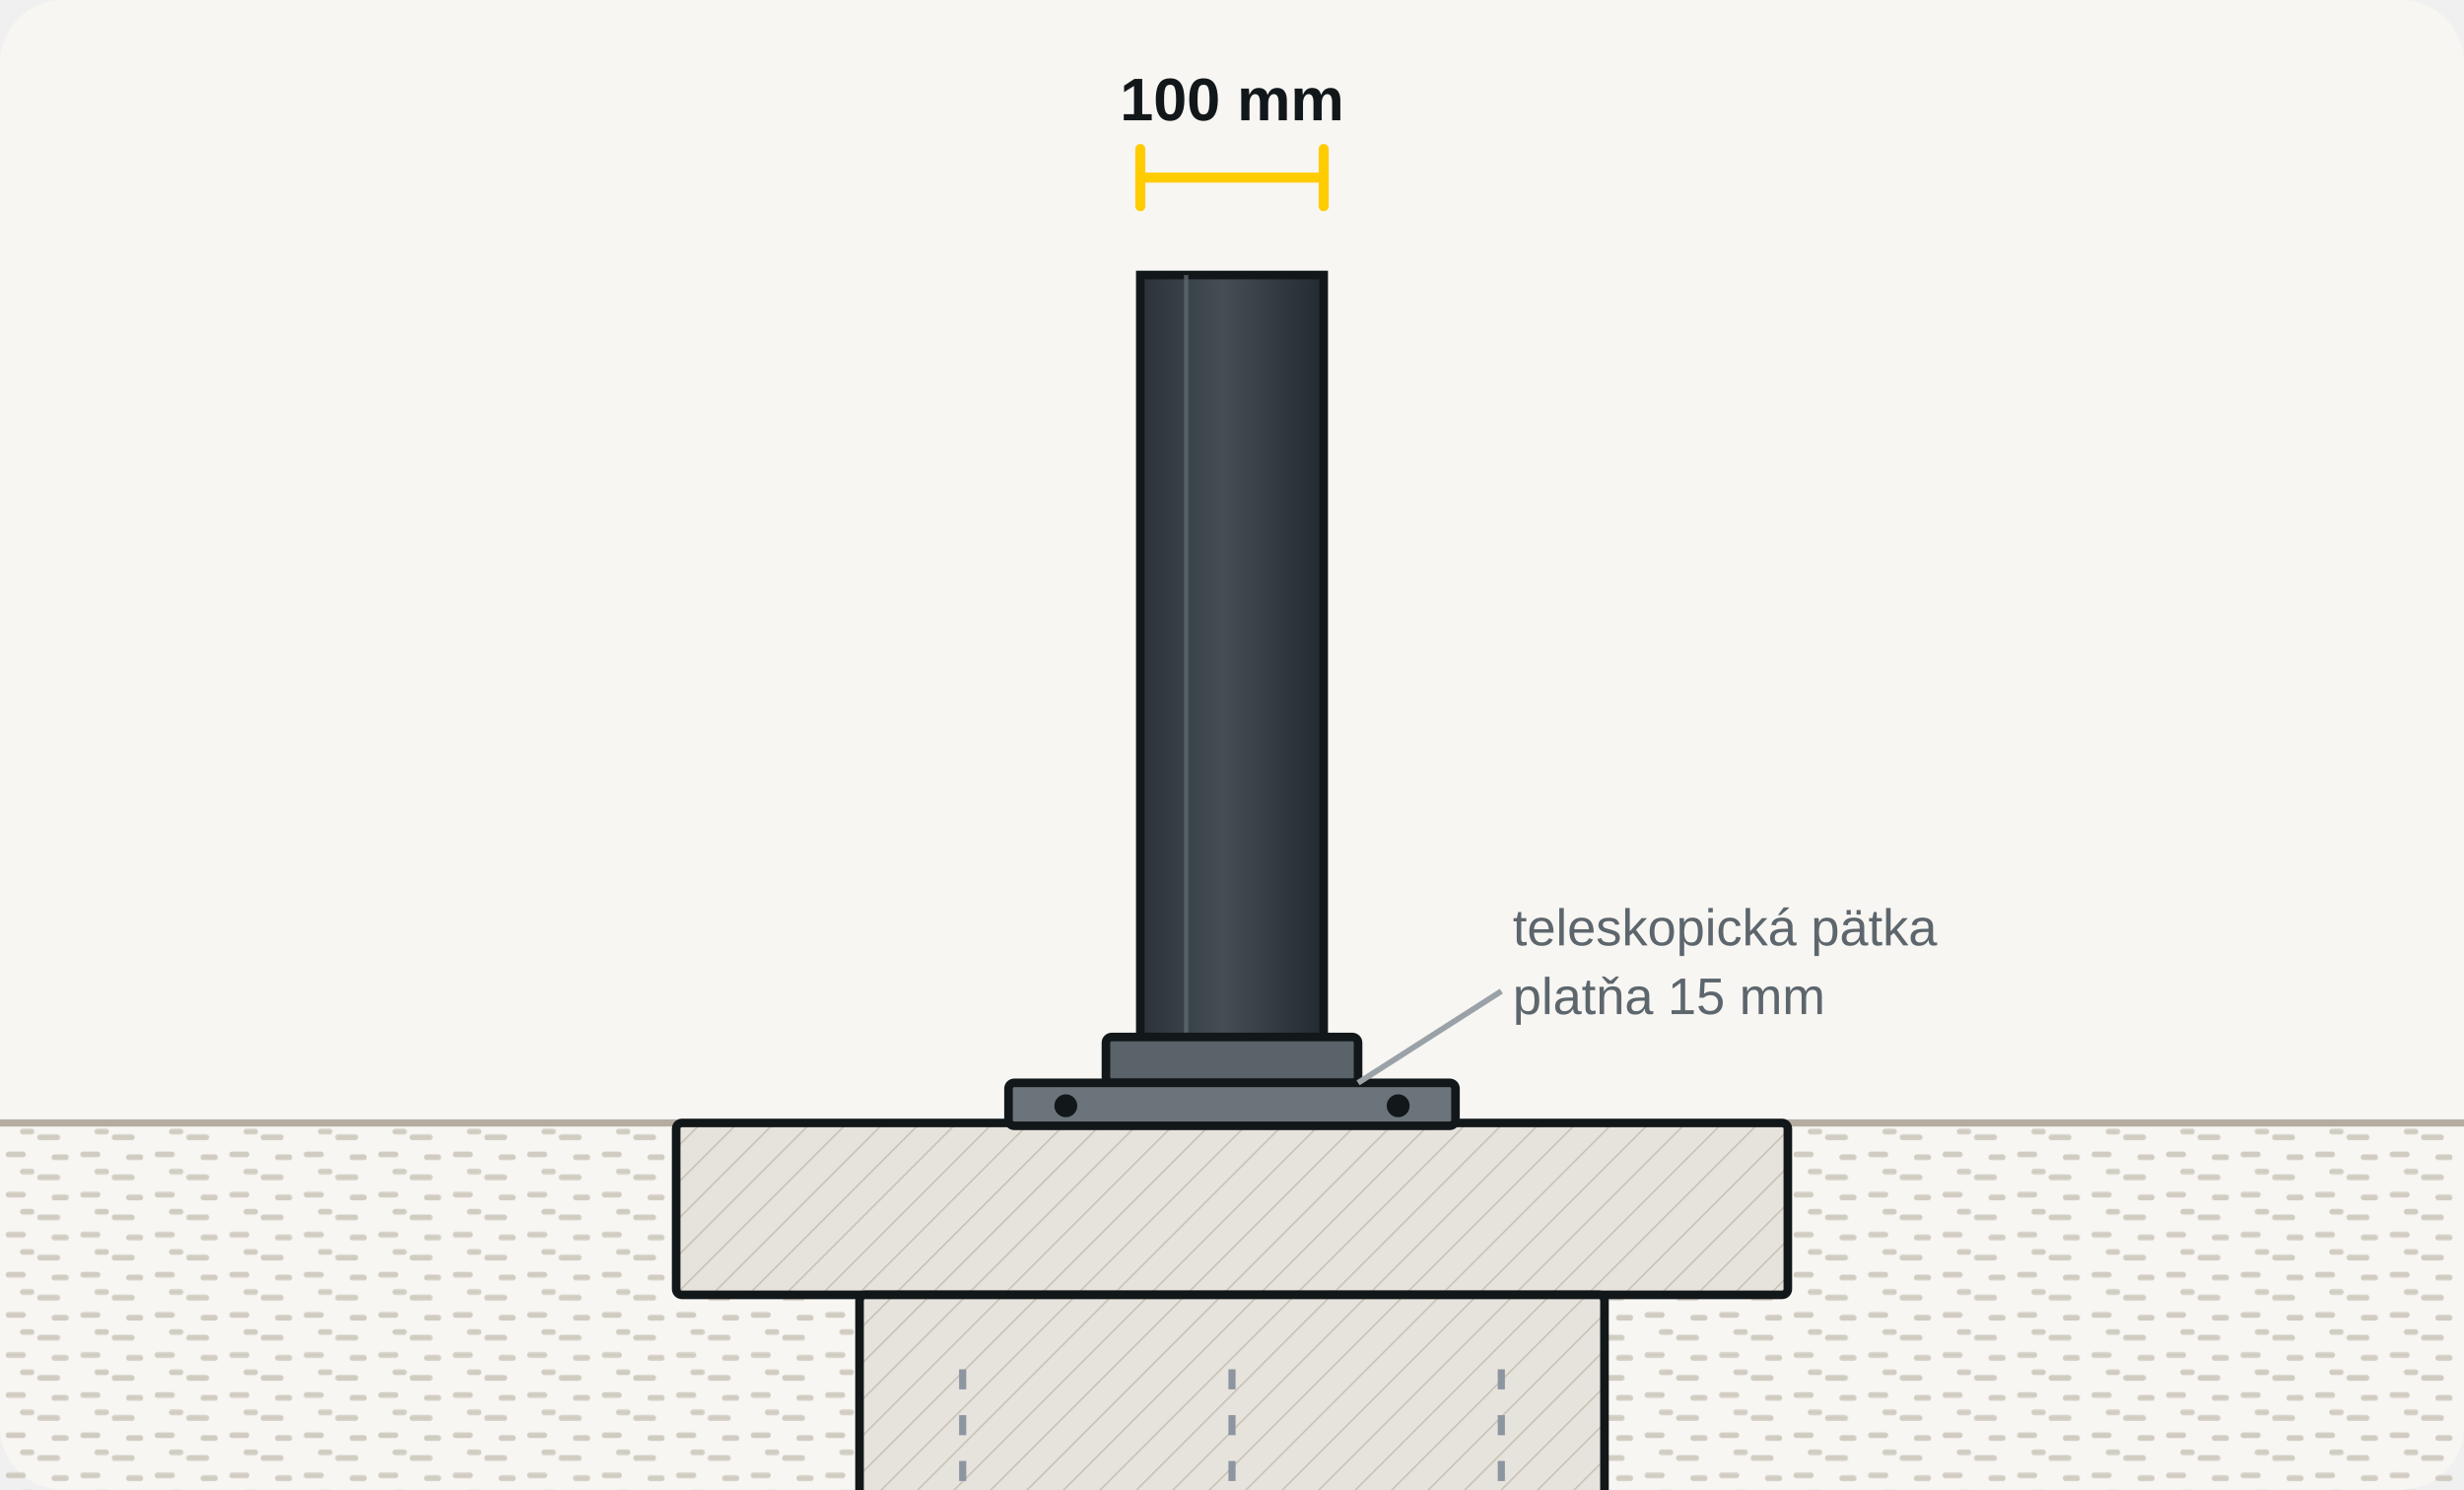
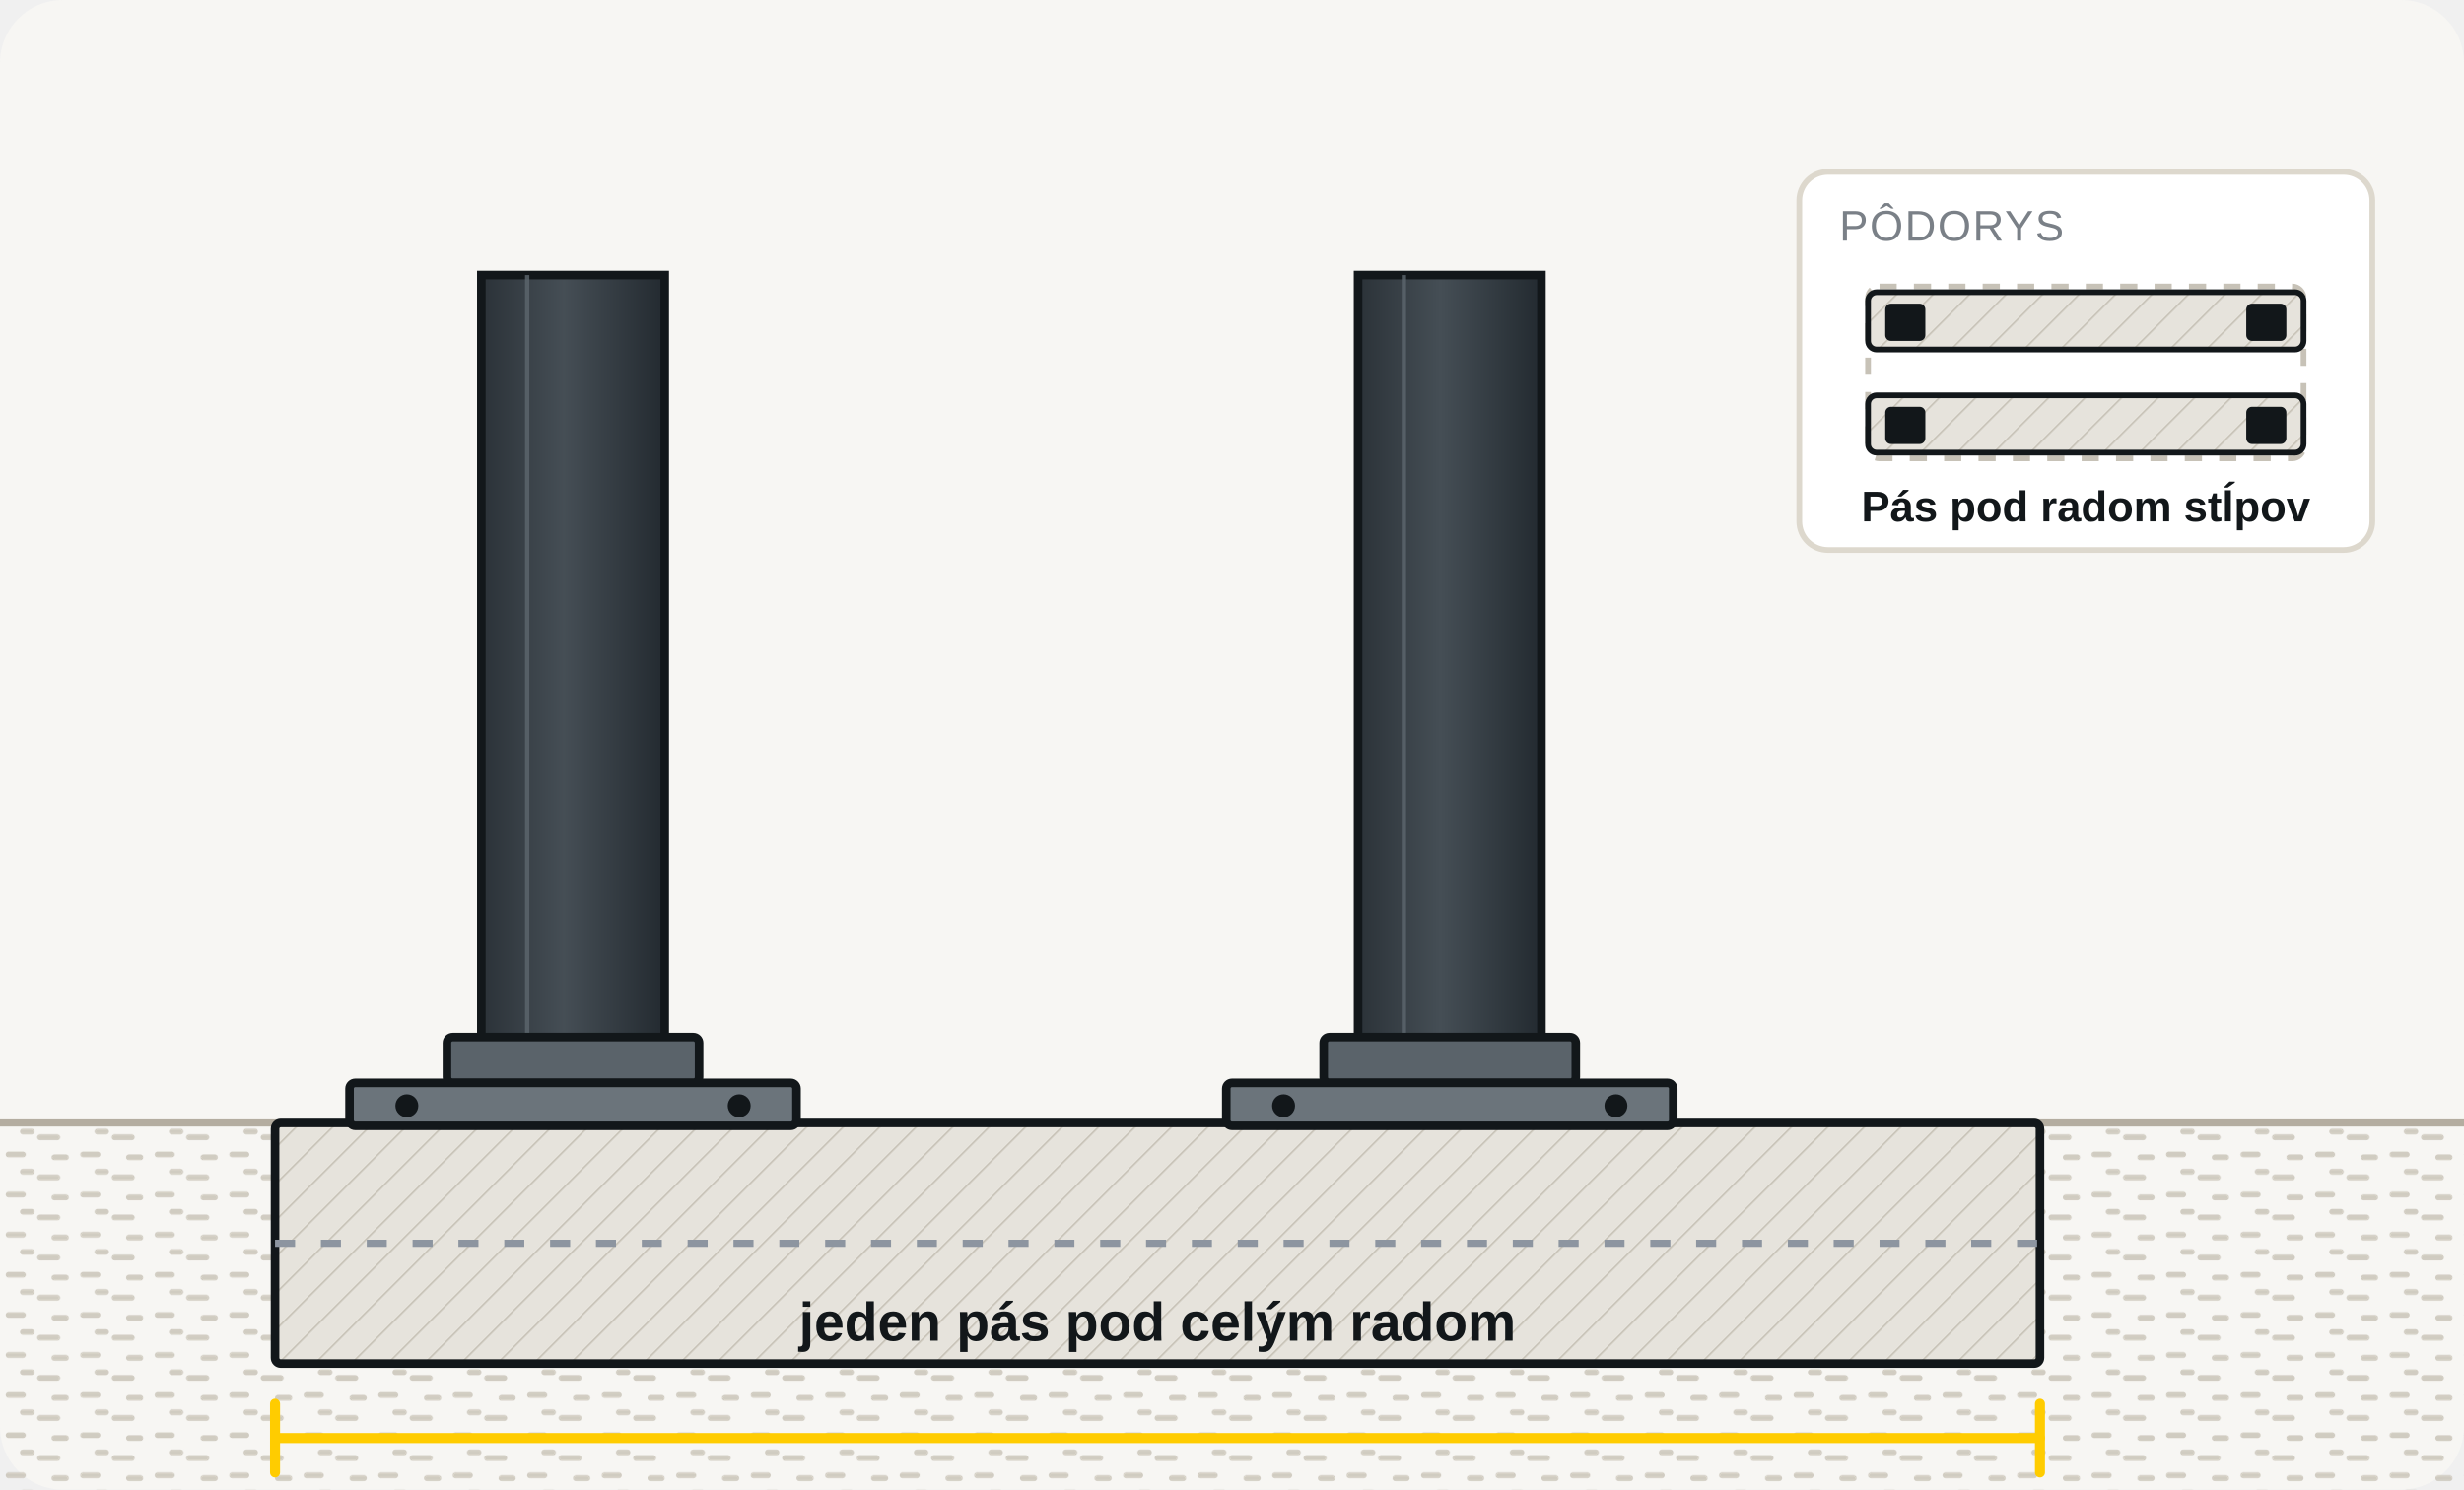
<svg xmlns="http://www.w3.org/2000/svg" viewBox="0 0 860 520" role="img" aria-labelledby="t d">
  <defs>
    <pattern id="beton" width="9" height="9" patternTransform="rotate(45)" patternUnits="userSpaceOnUse">
      <rect width="9" height="9" fill="#e6e3dc" />
      <path d="M0 0v9" stroke="#c7c2b7" stroke-width="1.1" />
    </pattern>
    <pattern id="zemina" width="26" height="14" patternUnits="userSpaceOnUse">
      <path d="M3 11h5M14 5h6M8 3h3M19 12h4" stroke="#c3bdb0" stroke-width="2" stroke-linecap="round" />
+     </pattern>
+     <pattern id="stierk" width="10" height="10" patternUnits="userSpaceOnUse">
+       <rect width="10" height="10" fill="#ded9cf" />
+       <circle cx="3" cy="3" r="1.6" fill="#bdb6a8" />
+       <circle cx="8" cy="7" r="1.9" fill="#bdb6a8" />
    </pattern>
    <linearGradient id="ocel" x1="0" y1="0" x2="1" y2="0">
      <stop offset="0" stop-color="#2b3238" />
      <stop offset=".45" stop-color="#454e55" />
      <stop offset="1" stop-color="#232a30" />
    </linearGradient>
  </defs>
  <rect width="860" height="520" rx="22" fill="#f7f6f3" />
  <rect x="0" y="392" width="860" height="128" fill="url(#zemina)" opacity=".75" />
  <path d="M0 392h860" stroke="#b4ada0" stroke-width="2.5" />
-   <g stroke="#12171a" stroke-width="3">
-     <rect x="236" y="392" width="388" height="60" rx="2" fill="url(#beton)" />
-     <rect x="300" y="452" width="260" height="104" rx="2" fill="url(#beton)" />
+   <rect x="96" y="392" width="616" height="84" rx="2" fill="url(#beton)" stroke="#12171a" stroke-width="3" />
+   <g stroke="#8d95a0" stroke-width="2.5" fill="none" stroke-dasharray="7 9">
+     <path d="M96 434h616" />
  </g>
-   <g stroke="#8d95a0" stroke-width="2.5" fill="none" stroke-dasharray="7 9">
-     <path d="M336 478v58M430 478v58M524 478v58" />
+   <rect x="168" y="96" width="64" height="266" rx="3" fill="url(#ocel)" />
+   <path d="M168 96h64v266h-64z" fill="none" stroke="#12171a" stroke-width="3" />
+   <path d="M184 96v266" stroke="#5c666e" stroke-width="1.5" opacity=".8" />
+   <rect x="156" y="362" width="88" height="16" rx="2" fill="#5a636a" stroke="#12171a" stroke-width="3" />
+   <rect x="122" y="378" width="156" height="15" rx="2" fill="#6b747b" stroke="#12171a" stroke-width="3" />
+   <circle cx="142" cy="386" r="4" fill="#12171a" />
+   <circle cx="258" cy="386" r="4" fill="#12171a" />
+   <rect x="474" y="96" width="64" height="266" rx="3" fill="url(#ocel)" />
+   <path d="M474 96h64v266h-64z" fill="none" stroke="#12171a" stroke-width="3" />
+   <path d="M490 96v266" stroke="#5c666e" stroke-width="1.5" opacity=".8" />
+   <rect x="462" y="362" width="88" height="16" rx="2" fill="#5a636a" stroke="#12171a" stroke-width="3" />
+   <rect x="428" y="378" width="156" height="15" rx="2" fill="#6b747b" stroke="#12171a" stroke-width="3" />
+   <circle cx="448" cy="386" r="4" fill="#12171a" />
+   <circle cx="564" cy="386" r="4" fill="#12171a" />
+   <g stroke="#FFCC00" stroke-width="3.5" fill="none" stroke-linecap="round">
+     <path d="M96 502h616" />
+     <path d="M96 490v24M712 490v24" />
  </g>
-   <rect x="398" y="96" width="64" height="266" rx="3" fill="url(#ocel)" />
-   <path d="M398 96h64v266h-64z" fill="none" stroke="#12171a" stroke-width="3" />
-   <path d="M414 96v266" stroke="#5c666e" stroke-width="1.5" opacity=".8" />
-   <rect x="386" y="362" width="88" height="16" rx="2" fill="#5a636a" stroke="#12171a" stroke-width="3" />
-   <rect x="352" y="378" width="156" height="15" rx="2" fill="#6b747b" stroke="#12171a" stroke-width="3" />
-   <circle cx="372" cy="386" r="4" fill="#12171a" />
-   <circle cx="488" cy="386" r="4" fill="#12171a" />
-   <g stroke="#FFCC00" stroke-width="3.5" fill="none" stroke-linecap="round">
-     <path d="M398 62h64" />
-     <path d="M398 52v20M462 52v20" />
-   </g>
-   <g font-family="Arial,Helvetica,sans-serif" fill="#12171a">
-     <text x="430" y="42" font-size="21" text-anchor="middle" font-weight="700">100 mm</text>
-     <text x="528" y="330" font-size="18" fill="#5d666c">teleskopická pätka</text>
-     <text x="528" y="354" font-size="18" fill="#5d666c">platňa 15 mm</text>
-     <path d="M524 346 L474 378" stroke="#9aa2a8" stroke-width="2" fill="none" />
+   <text x="404" y="468" font-family="Arial,Helvetica,sans-serif" font-size="19" fill="#12171a" text-anchor="middle" font-weight="700">jeden pás pod celým radom</text>
+   <g transform="translate(628 60)">
+     <rect x="0" y="0" width="200" height="132" rx="10" fill="#fff" stroke="#ddd8cd" stroke-width="2" />
+     <text x="14" y="24" font-family="Arial,Helvetica,sans-serif" font-size="15" fill="#7a8087" letter-spacing=".04em">PÔDORYS</text>
+     <rect x="24" y="40" width="152" height="60" rx="4" fill="none" stroke="#c7c2b7" stroke-width="2" stroke-dasharray="6 6" />
+     <rect x="24" y="42" width="152" height="20" rx="3" fill="url(#beton)" stroke="#12171a" stroke-width="2" />
+     <rect x="24" y="78" width="152" height="20" rx="3" fill="url(#beton)" stroke="#12171a" stroke-width="2" />
+     <rect x="30" y="46" width="14" height="13" rx="2" fill="#12171a" />
+     <rect x="156" y="46" width="14" height="13" rx="2" fill="#12171a" />
+     <rect x="30" y="82" width="14" height="13" rx="2" fill="#12171a" />
+     <rect x="156" y="82" width="14" height="13" rx="2" fill="#12171a" />
+     <text x="100" y="122" font-family="Arial,Helvetica,sans-serif" font-size="15" fill="#12171a" text-anchor="middle" font-weight="700">Pás pod radom stĺpov</text>
  </g>
</svg>
